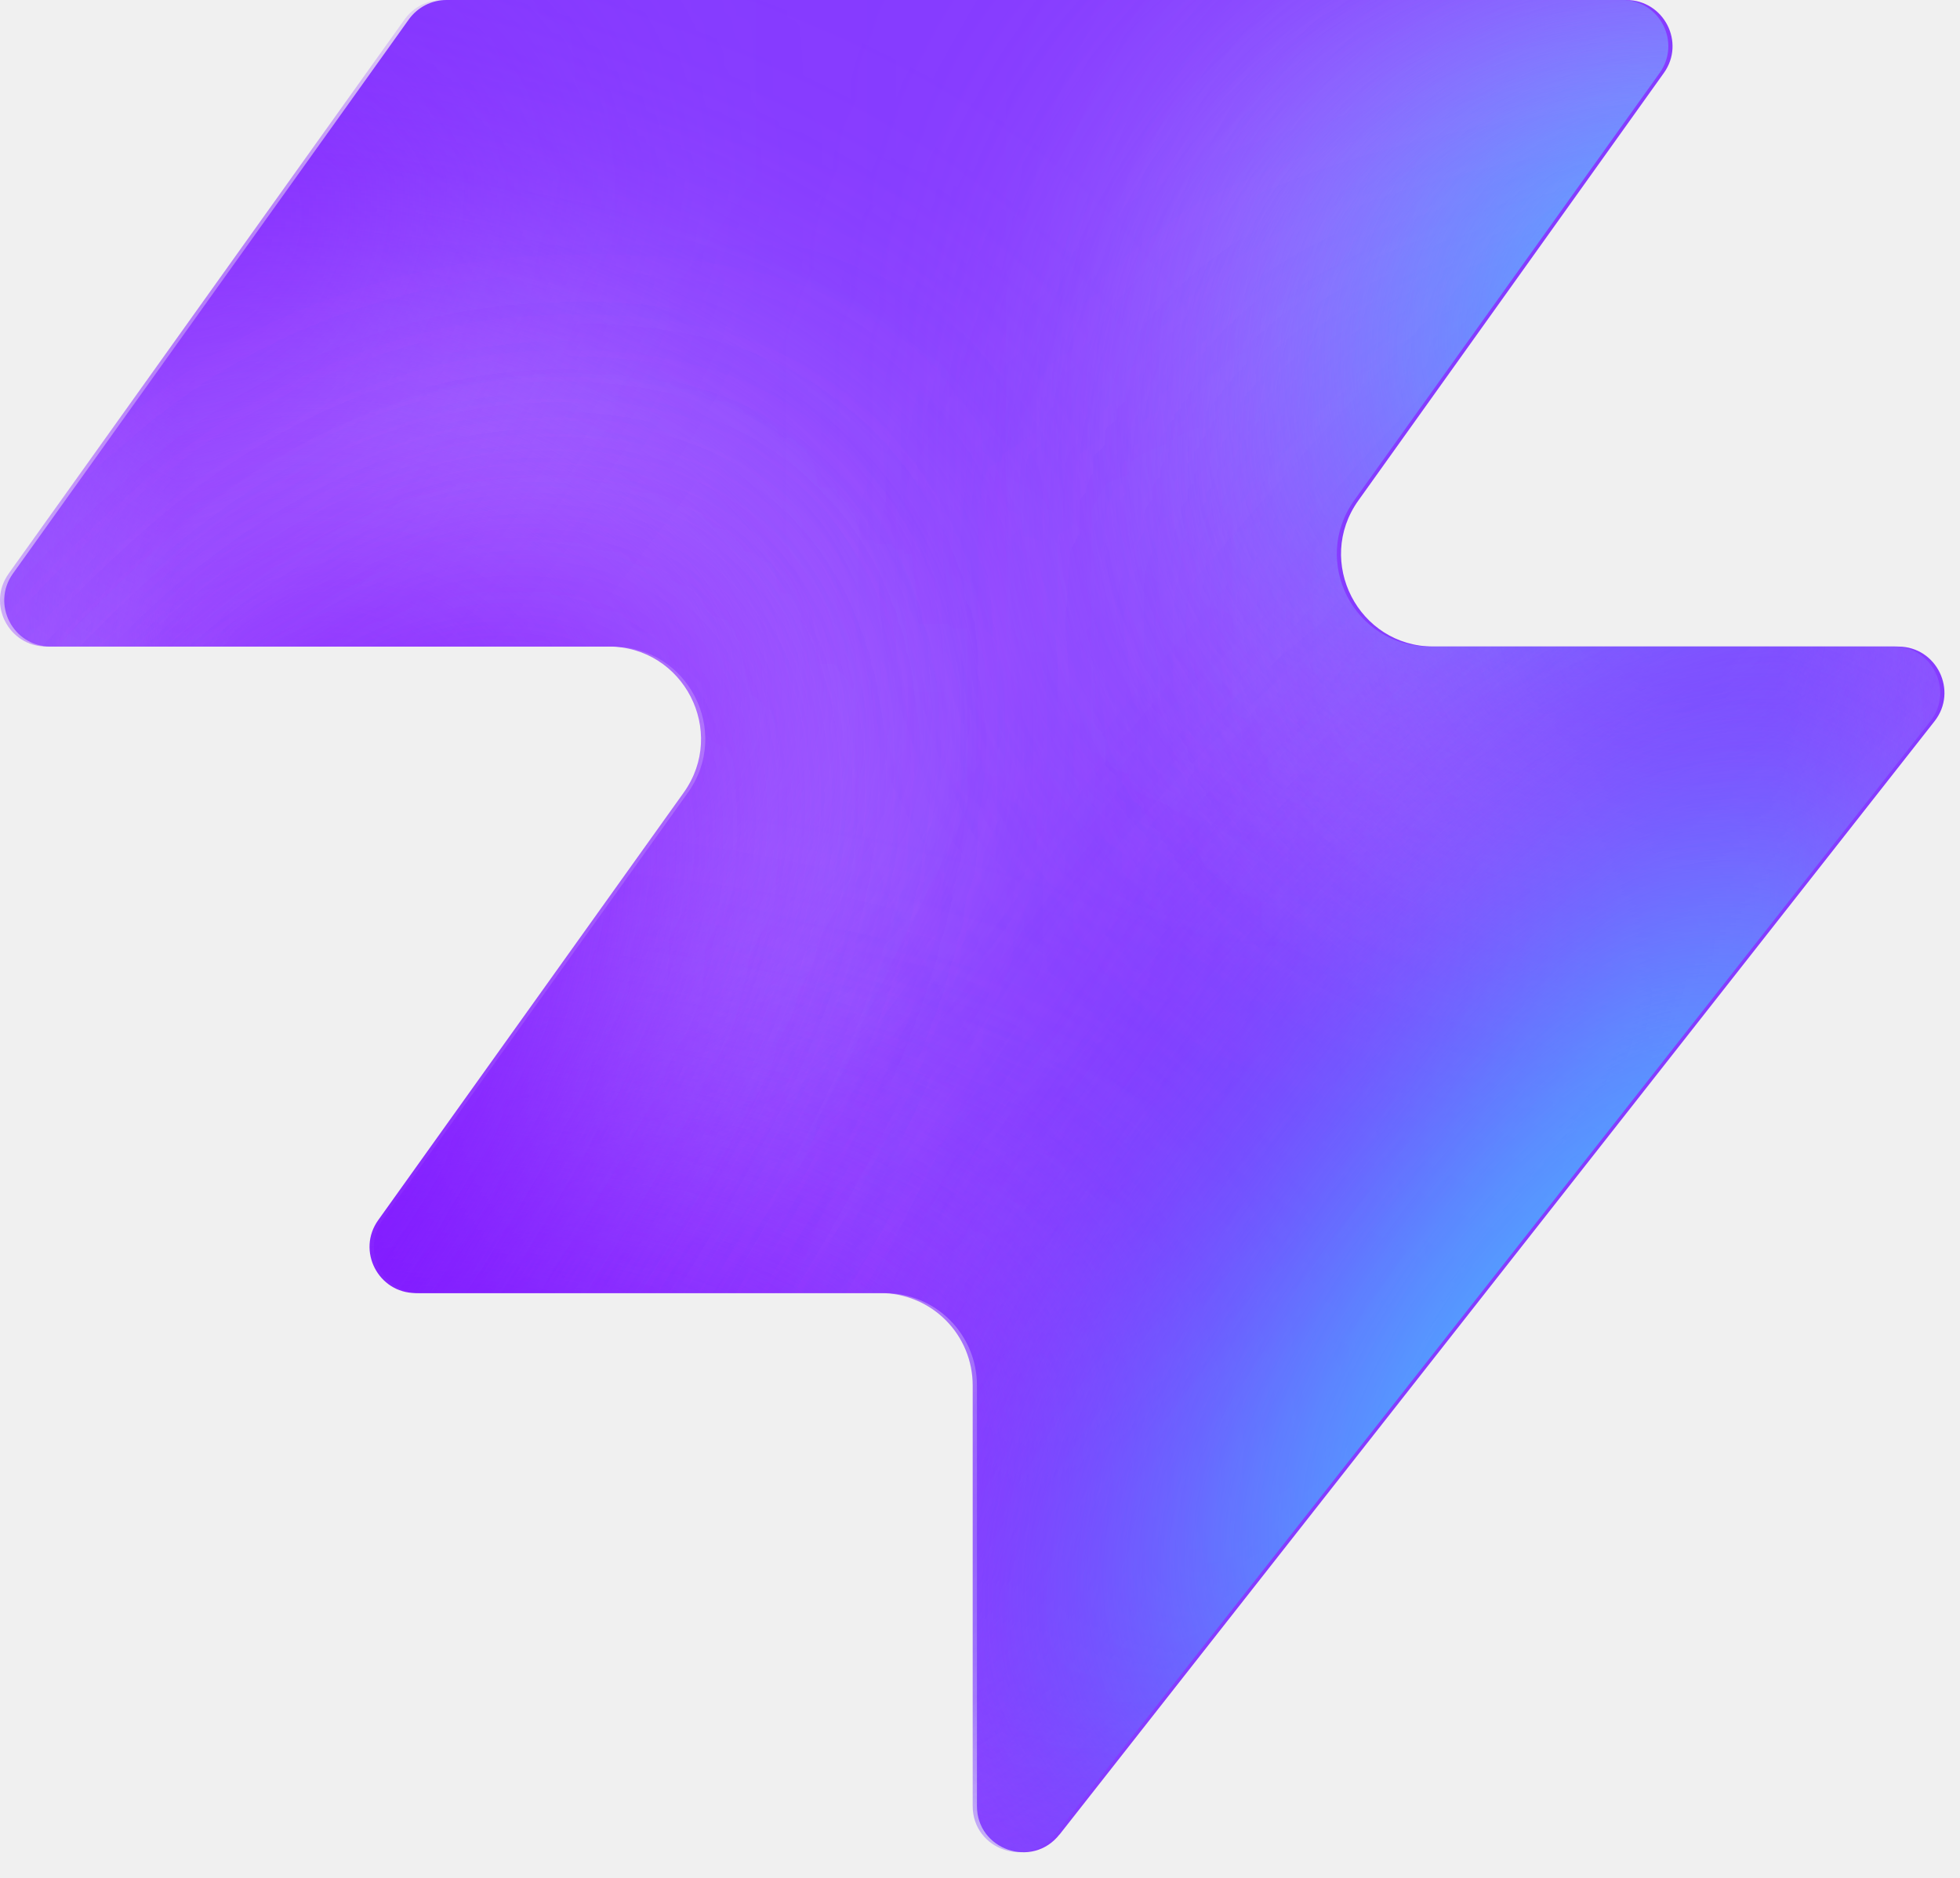
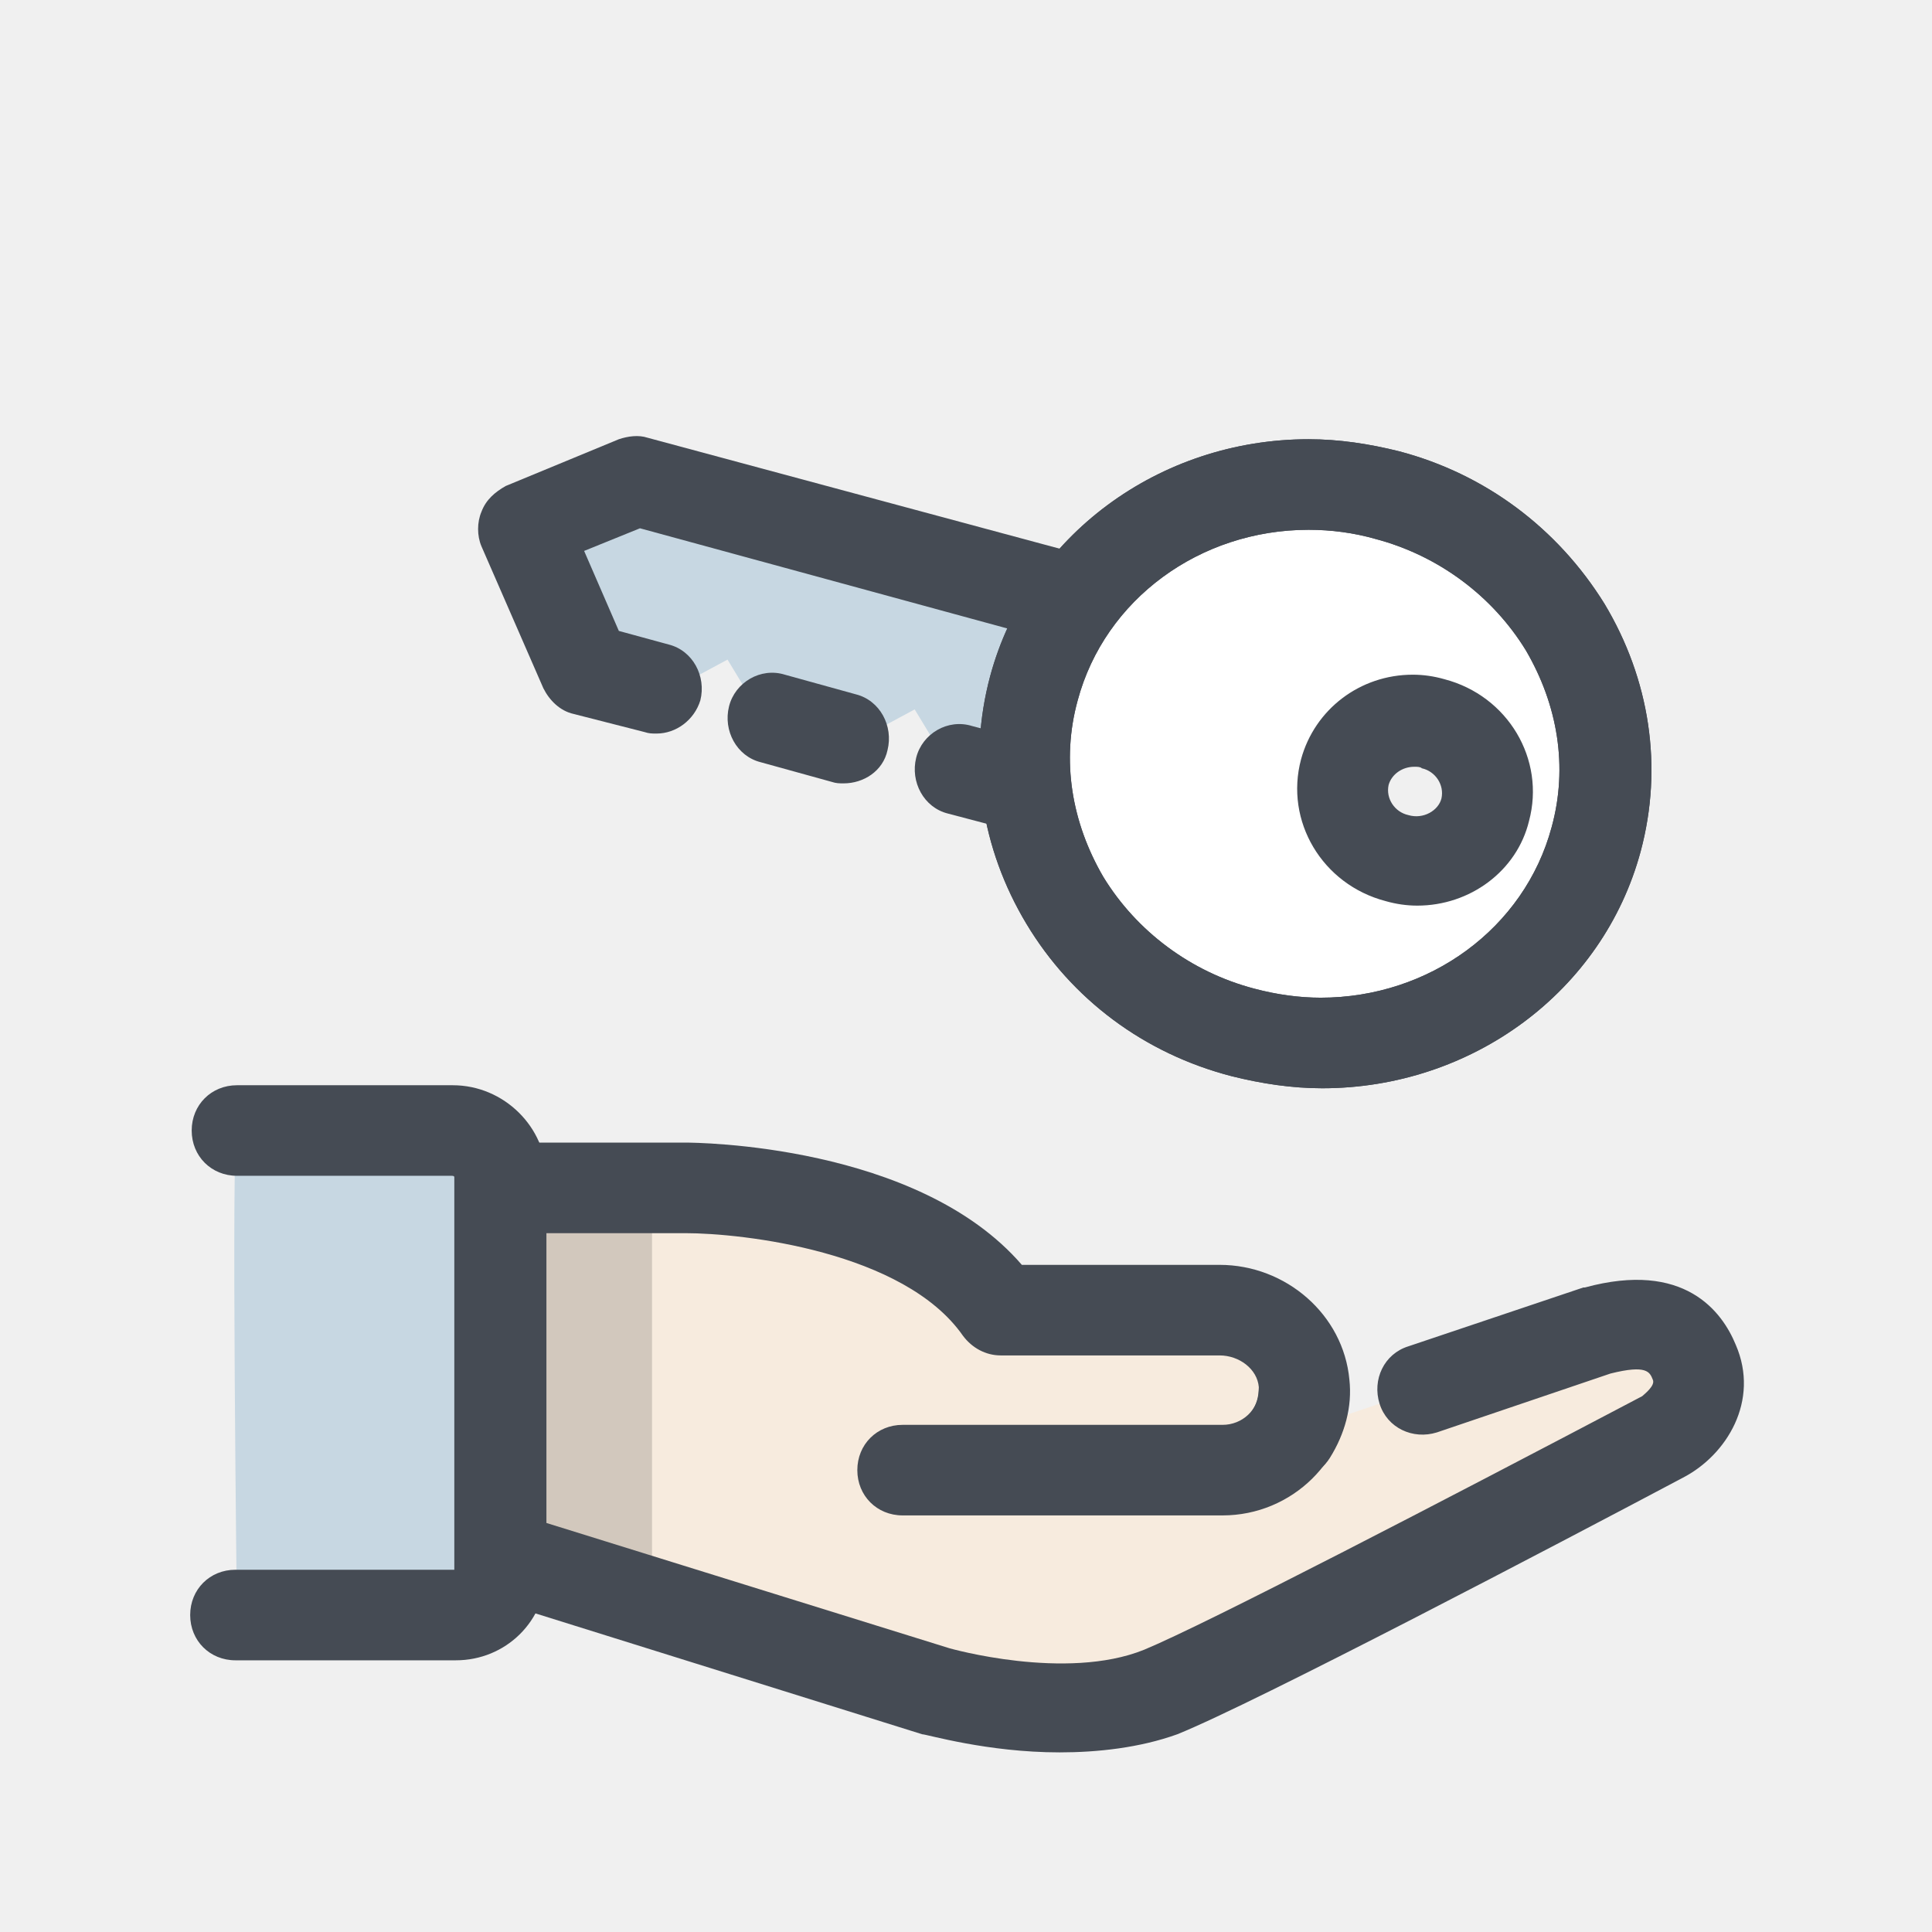
- <svg xmlns="http://www.w3.org/2000/svg" width="48" height="46" fill="none" viewBox="0 0 48 46">
-   <path fill="#863bff" d="M25.946 44.938c-.664.845-2.021.375-2.021-.698V33.937a2.26 2.26 0 0 0-2.262-2.262H10.287c-.92 0-1.456-1.04-.92-1.788l7.48-10.471c1.07-1.497 0-3.578-1.842-3.578H1.237c-.92 0-1.456-1.04-.92-1.788L10.013.474c.214-.297.556-.474.92-.474h28.894c.92 0 1.456 1.04.92 1.788l-7.48 10.471c-1.07 1.498 0 3.579 1.842 3.579h11.377c.943 0 1.473 1.088.89 1.83L25.947 44.94z" style="fill:#863bff;fill:color(display-p3 .525 .23 1);fill-opacity:1" />
-   <mask id="a" width="48" height="46" x="0" y="0" maskUnits="userSpaceOnUse" style="mask-type:alpha">
-     <path fill="#000" d="M25.842 44.938c-.664.844-2.021.375-2.021-.698V33.937a2.26 2.26 0 0 0-2.262-2.262H10.183c-.92 0-1.456-1.04-.92-1.788l7.48-10.471c1.07-1.498 0-3.579-1.842-3.579H1.133c-.92 0-1.456-1.04-.92-1.787L9.91.473c.214-.297.556-.474.92-.474h28.894c.92 0 1.456 1.04.92 1.788l-7.48 10.471c-1.07 1.498 0 3.578 1.842 3.578h11.377c.943 0 1.473 1.088.89 1.832L25.843 44.94z" style="fill:#000;fill-opacity:1" />
-   </mask>
-   <g mask="url(#a)">
-     <g filter="url(#b)">
-       <ellipse cx="5.508" cy="14.704" fill="#ede6ff" rx="5.508" ry="14.704" style="fill:#ede6ff;fill:color(display-p3 .927 .903 1);fill-opacity:1" transform="matrix(.00324 1 1 -.00324 -4.47 31.516)" />
-     </g>
-     <g filter="url(#c)">
-       <ellipse cx="10.399" cy="29.851" fill="#ede6ff" rx="10.399" ry="29.851" style="fill:#ede6ff;fill:color(display-p3 .927 .903 1);fill-opacity:1" transform="matrix(.00324 1 1 -.00324 -39.328 7.883)" />
-     </g>
-     <g filter="url(#d)">
-       <ellipse cx="5.508" cy="30.487" fill="#7e14ff" rx="5.508" ry="30.487" style="fill:#7e14ff;fill:color(display-p3 .492 .077 1);fill-opacity:1" transform="rotate(89.814 -25.913 -14.639)scale(1 -1)" />
-     </g>
-     <g filter="url(#e)">
-       <ellipse cx="5.508" cy="30.599" fill="#7e14ff" rx="5.508" ry="30.599" style="fill:#7e14ff;fill:color(display-p3 .492 .077 1);fill-opacity:1" transform="rotate(89.814 -32.644 -3.334)scale(1 -1)" />
-     </g>
-     <g filter="url(#f)">
-       <ellipse cx="5.508" cy="30.599" fill="#7e14ff" rx="5.508" ry="30.599" style="fill:#7e14ff;fill:color(display-p3 .492 .077 1);fill-opacity:1" transform="matrix(.00324 1 1 -.00324 -34.34 30.47)" />
-     </g>
-     <g filter="url(#g)">
-       <ellipse cx="14.072" cy="22.078" fill="#ede6ff" rx="14.072" ry="22.078" style="fill:#ede6ff;fill:color(display-p3 .927 .903 1);fill-opacity:1" transform="rotate(93.35 24.506 48.493)scale(-1 1)" />
-     </g>
-     <g filter="url(#h)">
-       <ellipse cx="3.47" cy="21.501" fill="#7e14ff" rx="3.47" ry="21.501" style="fill:#7e14ff;fill:color(display-p3 .492 .077 1);fill-opacity:1" transform="rotate(89.009 28.708 47.59)scale(-1 1)" />
-     </g>
-     <g filter="url(#i)">
-       <ellipse cx="3.47" cy="21.501" fill="#7e14ff" rx="3.47" ry="21.501" style="fill:#7e14ff;fill:color(display-p3 .492 .077 1);fill-opacity:1" transform="rotate(89.009 28.708 47.59)scale(-1 1)" />
-     </g>
-     <g filter="url(#j)">
-       <ellipse cx=".387" cy="8.972" fill="#7e14ff" rx="4.407" ry="29.108" style="fill:#7e14ff;fill:color(display-p3 .492 .077 1);fill-opacity:1" transform="rotate(39.51 .387 8.972)" />
-     </g>
-     <g filter="url(#k)">
-       <ellipse cx="47.523" cy="-6.092" fill="#7e14ff" rx="4.407" ry="29.108" style="fill:#7e14ff;fill:color(display-p3 .492 .077 1);fill-opacity:1" transform="rotate(37.892 47.523 -6.092)" />
-     </g>
-     <g filter="url(#l)">
-       <ellipse cx="41.412" cy="6.333" fill="#47bfff" rx="5.971" ry="9.665" style="fill:#47bfff;fill:color(display-p3 .28 .748 1);fill-opacity:1" transform="rotate(37.892 41.412 6.333)" />
-     </g>
-     <g filter="url(#m)">
-       <ellipse cx="-1.879" cy="38.332" fill="#7e14ff" rx="4.407" ry="29.108" style="fill:#7e14ff;fill:color(display-p3 .492 .077 1);fill-opacity:1" transform="rotate(37.892 -1.88 38.332)" />
-     </g>
-     <g filter="url(#n)">
-       <ellipse cx="-1.879" cy="38.332" fill="#7e14ff" rx="4.407" ry="29.108" style="fill:#7e14ff;fill:color(display-p3 .492 .077 1);fill-opacity:1" transform="rotate(37.892 -1.88 38.332)" />
-     </g>
-     <g filter="url(#o)">
-       <ellipse cx="35.651" cy="29.907" fill="#7e14ff" rx="4.407" ry="29.108" style="fill:#7e14ff;fill:color(display-p3 .492 .077 1);fill-opacity:1" transform="rotate(37.892 35.651 29.907)" />
-     </g>
-     <g filter="url(#p)">
-       <ellipse cx="38.418" cy="32.4" fill="#47bfff" rx="5.971" ry="15.297" style="fill:#47bfff;fill:color(display-p3 .28 .748 1);fill-opacity:1" transform="rotate(37.892 38.418 32.4)" />
-     </g>
-   </g>
-   <defs>
-     <filter id="b" width="60.045" height="41.654" x="-19.77" y="16.149" color-interpolation-filters="sRGB" filterUnits="userSpaceOnUse">
-       <feFlood flood-opacity="0" result="BackgroundImageFix" />
-       <feBlend in="SourceGraphic" in2="BackgroundImageFix" result="shape" />
-       <feGaussianBlur result="effect1_foregroundBlur_2002_17158" stdDeviation="7.659" />
-     </filter>
-     <filter id="c" width="90.34" height="51.437" x="-54.613" y="-7.533" color-interpolation-filters="sRGB" filterUnits="userSpaceOnUse">
-       <feFlood flood-opacity="0" result="BackgroundImageFix" />
-       <feBlend in="SourceGraphic" in2="BackgroundImageFix" result="shape" />
-       <feGaussianBlur result="effect1_foregroundBlur_2002_17158" stdDeviation="7.659" />
-     </filter>
-     <filter id="d" width="79.355" height="29.4" x="-49.64" y="2.03" color-interpolation-filters="sRGB" filterUnits="userSpaceOnUse">
-       <feFlood flood-opacity="0" result="BackgroundImageFix" />
-       <feBlend in="SourceGraphic" in2="BackgroundImageFix" result="shape" />
-       <feGaussianBlur result="effect1_foregroundBlur_2002_17158" stdDeviation="4.596" />
-     </filter>
-     <filter id="e" width="79.579" height="29.4" x="-45.045" y="20.029" color-interpolation-filters="sRGB" filterUnits="userSpaceOnUse">
-       <feFlood flood-opacity="0" result="BackgroundImageFix" />
-       <feBlend in="SourceGraphic" in2="BackgroundImageFix" result="shape" />
-       <feGaussianBlur result="effect1_foregroundBlur_2002_17158" stdDeviation="4.596" />
-     </filter>
-     <filter id="f" width="79.579" height="29.4" x="-43.513" y="21.178" color-interpolation-filters="sRGB" filterUnits="userSpaceOnUse">
-       <feFlood flood-opacity="0" result="BackgroundImageFix" />
-       <feBlend in="SourceGraphic" in2="BackgroundImageFix" result="shape" />
-       <feGaussianBlur result="effect1_foregroundBlur_2002_17158" stdDeviation="4.596" />
-     </filter>
-     <filter id="g" width="74.749" height="58.852" x="15.756" y="-17.901" color-interpolation-filters="sRGB" filterUnits="userSpaceOnUse">
-       <feFlood flood-opacity="0" result="BackgroundImageFix" />
-       <feBlend in="SourceGraphic" in2="BackgroundImageFix" result="shape" />
-       <feGaussianBlur result="effect1_foregroundBlur_2002_17158" stdDeviation="7.659" />
-     </filter>
-     <filter id="h" width="61.377" height="25.362" x="23.548" y="2.284" color-interpolation-filters="sRGB" filterUnits="userSpaceOnUse">
-       <feFlood flood-opacity="0" result="BackgroundImageFix" />
-       <feBlend in="SourceGraphic" in2="BackgroundImageFix" result="shape" />
-       <feGaussianBlur result="effect1_foregroundBlur_2002_17158" stdDeviation="4.596" />
-     </filter>
-     <filter id="i" width="61.377" height="25.362" x="23.548" y="2.284" color-interpolation-filters="sRGB" filterUnits="userSpaceOnUse">
-       <feFlood flood-opacity="0" result="BackgroundImageFix" />
-       <feBlend in="SourceGraphic" in2="BackgroundImageFix" result="shape" />
-       <feGaussianBlur result="effect1_foregroundBlur_2002_17158" stdDeviation="4.596" />
-     </filter>
-     <filter id="j" width="56.045" height="63.649" x="-27.636" y="-22.853" color-interpolation-filters="sRGB" filterUnits="userSpaceOnUse">
-       <feFlood flood-opacity="0" result="BackgroundImageFix" />
-       <feBlend in="SourceGraphic" in2="BackgroundImageFix" result="shape" />
-       <feGaussianBlur result="effect1_foregroundBlur_2002_17158" stdDeviation="4.596" />
-     </filter>
-     <filter id="k" width="54.814" height="64.646" x="20.116" y="-38.415" color-interpolation-filters="sRGB" filterUnits="userSpaceOnUse">
-       <feFlood flood-opacity="0" result="BackgroundImageFix" />
-       <feBlend in="SourceGraphic" in2="BackgroundImageFix" result="shape" />
-       <feGaussianBlur result="effect1_foregroundBlur_2002_17158" stdDeviation="4.596" />
-     </filter>
-     <filter id="l" width="33.541" height="35.313" x="24.641" y="-11.323" color-interpolation-filters="sRGB" filterUnits="userSpaceOnUse">
-       <feFlood flood-opacity="0" result="BackgroundImageFix" />
-       <feBlend in="SourceGraphic" in2="BackgroundImageFix" result="shape" />
-       <feGaussianBlur result="effect1_foregroundBlur_2002_17158" stdDeviation="4.596" />
-     </filter>
-     <filter id="m" width="54.814" height="64.646" x="-29.286" y="6.009" color-interpolation-filters="sRGB" filterUnits="userSpaceOnUse">
-       <feFlood flood-opacity="0" result="BackgroundImageFix" />
-       <feBlend in="SourceGraphic" in2="BackgroundImageFix" result="shape" />
-       <feGaussianBlur result="effect1_foregroundBlur_2002_17158" stdDeviation="4.596" />
-     </filter>
-     <filter id="n" width="54.814" height="64.646" x="-29.286" y="6.009" color-interpolation-filters="sRGB" filterUnits="userSpaceOnUse">
-       <feFlood flood-opacity="0" result="BackgroundImageFix" />
-       <feBlend in="SourceGraphic" in2="BackgroundImageFix" result="shape" />
-       <feGaussianBlur result="effect1_foregroundBlur_2002_17158" stdDeviation="4.596" />
-     </filter>
-     <filter id="o" width="54.814" height="64.646" x="8.244" y="-2.416" color-interpolation-filters="sRGB" filterUnits="userSpaceOnUse">
-       <feFlood flood-opacity="0" result="BackgroundImageFix" />
-       <feBlend in="SourceGraphic" in2="BackgroundImageFix" result="shape" />
-       <feGaussianBlur result="effect1_foregroundBlur_2002_17158" stdDeviation="4.596" />
-     </filter>
-     <filter id="p" width="39.409" height="43.623" x="18.713" y="10.588" color-interpolation-filters="sRGB" filterUnits="userSpaceOnUse">
-       <feFlood flood-opacity="0" result="BackgroundImageFix" />
-       <feBlend in="SourceGraphic" in2="BackgroundImageFix" result="shape" />
-       <feGaussianBlur result="effect1_foregroundBlur_2002_17158" stdDeviation="4.596" />
-     </filter>
-   </defs>
+ <svg xmlns="http://www.w3.org/2000/svg" viewBox="0 0 128 128" width="50px" height="50px">
+   <path fill="#f7ebde" d="M105.8,88.1L85.5,95c0.6-1,1-2.1,0.9-3.4C86.2,88.8,83.7,86.7,80.8,86.7H66.3 C60.7,78.6,45.4,78.6,45.4,78.6H33.2V103l28.8,9c0,0,8.7,2.5,14.9,0c5.3-2.1,26.6-13.3,33.3-16.9c1.3-0.699,3.1-2.699,2.1-5 C111.4,88.2,109.8,86.9,105.8,88.1" />
+   <path fill="#d2c8bd" d="M43.2,78.7h-10V103l9.816,3.068c0.094-0.745,0.184-1.406,0.184-2.068V78.7" />
+   <path fill="#454b54" d="M81,100.4H59.8c-1.7,0-3-1.3-3-3s1.3-3,3-3H81c1.3,0,2.4-1,2.4-2.3c0-1.7,1.3-3,3-3s3,1.3,3,3 C89.4,96.7,85.6,100.4,81,100.4z" />
+   <path fill="#454b54" d="M70.2,116.1c-4.8,0-8.8-1.2-9.1-1.2l-28.8-9c-1.3-0.4-2.1-1.6-2.1-2.9V78.7c0-1.7,1.3-3,3-3h12.2 c0.7,0,15.4,0.1,22.3,8.1h13.1c4.4,0,8.2,3.3,8.6,7.6c0.2,1.8-0.3,3.6-1.3,5.2c-0.7,1.1-2,1.7-3.3,1.4l0,0c-0.9-0.2-1.7-0.9-2.1-1.8 s-0.2-1.9,0.3-2.8c0.2-0.3,0.4-0.8,0.4-1.5c-0.1-1.2-1.3-2.1-2.6-2.1H66.3c-1,0-1.9-0.5-2.5-1.3c-3.9-5.6-14.6-6.8-18.4-6.8h-9.2 v19.2l26.7,8.3c0,0,7.7,2.2,12.9,0.1c4.1-1.7,19.7-9.8,33-16.8c0.1-0.1,0.9-0.7,0.7-1.1c-0.2-0.5-0.4-1-2.8-0.4l-11.5,3.9 c-1.6,0.5-3.3-0.3-3.8-1.9s0.3-3.3,1.9-3.8l11.6-3.9h0.1c6.6-1.8,9.1,1.6,10,3.8c1.6,3.7-0.6,7.3-3.5,8.8 c-8.3,4.4-28.3,14.9-33.5,17C75.5,115.8,72.7,116.1,70.2,116.1z" />
+   <path fill="#c7d7e2" d="M30.2,107c1.7,0,3-1.3,3-3V78c0-1.7-1.4-3.1-3.2-3.1H15.7c-0.4,0,0,32.2,0,32.2h14.5V107z" />
+   <path fill="#454b54" d="M30.2,110H15.6c-1.7,0-3-1.3-3-3s1.3-3,3-3h14.5V78c0-0.1-0.1-0.1-0.2-0.1H15.7c-1.7,0-3-1.3-3-3 s1.3-3,3-3H30c3.4,0,6.2,2.8,6.2,6.1v26C36.2,107.4,33.5,110,30.2,110z" />
+   <path fill="#fff" d="M105.8,55.5c2.6-9.8-3.6-20.1-13.9-22.8c-10.3-2.8-20.8,3-23.4,12.8c-2.6,9.8,3.6,20.1,13.9,22.8 C92.6,71.1,103.1,65.3,105.8,55.5z M89.2,51c0.7-2.5,3.3-3.9,5.9-3.2s4.1,3.2,3.5,5.7c-0.7,2.5-3.3,3.9-5.9,3.2 C90,56,88.5,53.5,89.2,51z" />
+   <path fill="#c7d7e2" d="M68 52.2L62.9 50.8 60.6 47 56.7 49.1 50.5 47.5 48.2 43.7 44.3 45.8 38.8 44.4 34.7 35 42.2 31.9 71.4 39.7" />
+   <path fill="#454b54" d="M87.6,72.1L87.6,72.1c-2,0-4-0.3-6-0.8C75.8,69.8,71,66.2,68,61.2s-3.9-10.8-2.4-16.4 c2.5-9.3,11.2-15.7,21.1-15.7c2,0,4,0.3,6,0.8c5.7,1.5,10.5,5.1,13.6,10.1c3,5,3.9,10.8,2.4,16.4C106.2,65.7,97.5,72.1,87.6,72.1z M86.7,35.1c-7.2,0-13.5,4.6-15.3,11.3c-1.1,4-0.4,8.1,1.7,11.7c2.2,3.6,5.8,6.3,10,7.4c1.5,0.4,3,0.6,4.4,0.6 c7.2,0,13.5-4.6,15.3-11.3c1.1-4,0.4-8.1-1.7-11.7c-2.2-3.6-5.8-6.3-10-7.4C89.7,35.3,88.2,35.1,86.7,35.1z M93.9,60 c-0.7,0-1.4-0.1-2.1-0.3c-4.2-1.1-6.7-5.3-5.6-9.4c0.9-3.3,3.9-5.6,7.4-5.6c0.7,0,1.4,0.1,2.1,0.3c4.2,1.1,6.7,5.3,5.6,9.4 C100.5,57.7,97.4,60,93.9,60z M93.7,50.8c-0.8,0-1.5,0.5-1.7,1.2c-0.2,0.9,0.4,1.8,1.3,2c1,0.3,2-0.3,2.2-1.1c0.2-0.9-0.4-1.8-1.3-2 C94.1,50.8,93.9,50.8,93.7,50.8z" />
+   <path fill="#454b54" d="M87.6,72.1c-2,0-4-0.3-6-0.8C75.8,69.8,71,66.2,68,61.2s-3.9-10.8-2.4-16.4 c2.5-9.3,11.2-15.7,21.1-15.7c2,0,4,0.3,6,0.8c5.7,1.5,10.5,5.1,13.6,10.1c3,5,3.9,10.8,2.4,16.4C106.2,65.7,97.5,72.1,87.6,72.1z M86.7,35.1c-7.2,0-13.5,4.6-15.3,11.3c-1.1,4-0.4,8.1,1.7,11.7c2.2,3.6,5.8,6.3,10,7.4c1.5,0.4,3,0.6,4.4,0.6 c7.2,0,13.5-4.6,15.3-11.3c1.1-4,0.4-8.1-1.7-11.7c-2.2-3.6-5.8-6.3-10-7.4C89.7,35.3,88.2,35.1,86.7,35.1z" />
+   <path fill="#454b54" d="M43.5,48.6c-0.3,0-0.5,0-0.8-0.1L38,47.3c-0.9-0.2-1.6-0.9-2-1.7l-4.1-9.4c-0.3-0.7-0.3-1.6,0-2.3 c0.3-0.8,0.9-1.3,1.6-1.7l7.5-3.1c0.6-0.2,1.3-0.3,1.9-0.1l28.6,7.7c1.6,0.4,2.5,2.1,2.1,3.7c-0.4,1.6-2.1,2.6-3.7,2.1L42.4,35 l-3.7,1.5l2.3,5.3l3.3,0.9c1.6,0.4,2.5,2.1,2.1,3.7C46,47.7,44.8,48.6,43.5,48.6z" />
+   <path fill="#454b54" d="M55.9 51.9c-.3 0-.5 0-.8-.1l-4.7-1.3c-1.6-.4-2.5-2.1-2.1-3.7.4-1.6 2.1-2.6 3.7-2.1l4.7 1.3c1.6.4 2.5 2.1 2.1 3.7C58.5 51.1 57.2 51.9 55.9 51.9zM67.4 55c-.3 0-.5 0-.8-.1l-3.8-1c-1.6-.4-2.5-2.1-2.1-3.7.4-1.6 2.1-2.6 3.7-2.1l3.8 1c1.6.4 2.5 2.1 2.1 3.7C70 54.1 68.8 55 67.4 55z" />
</svg>
